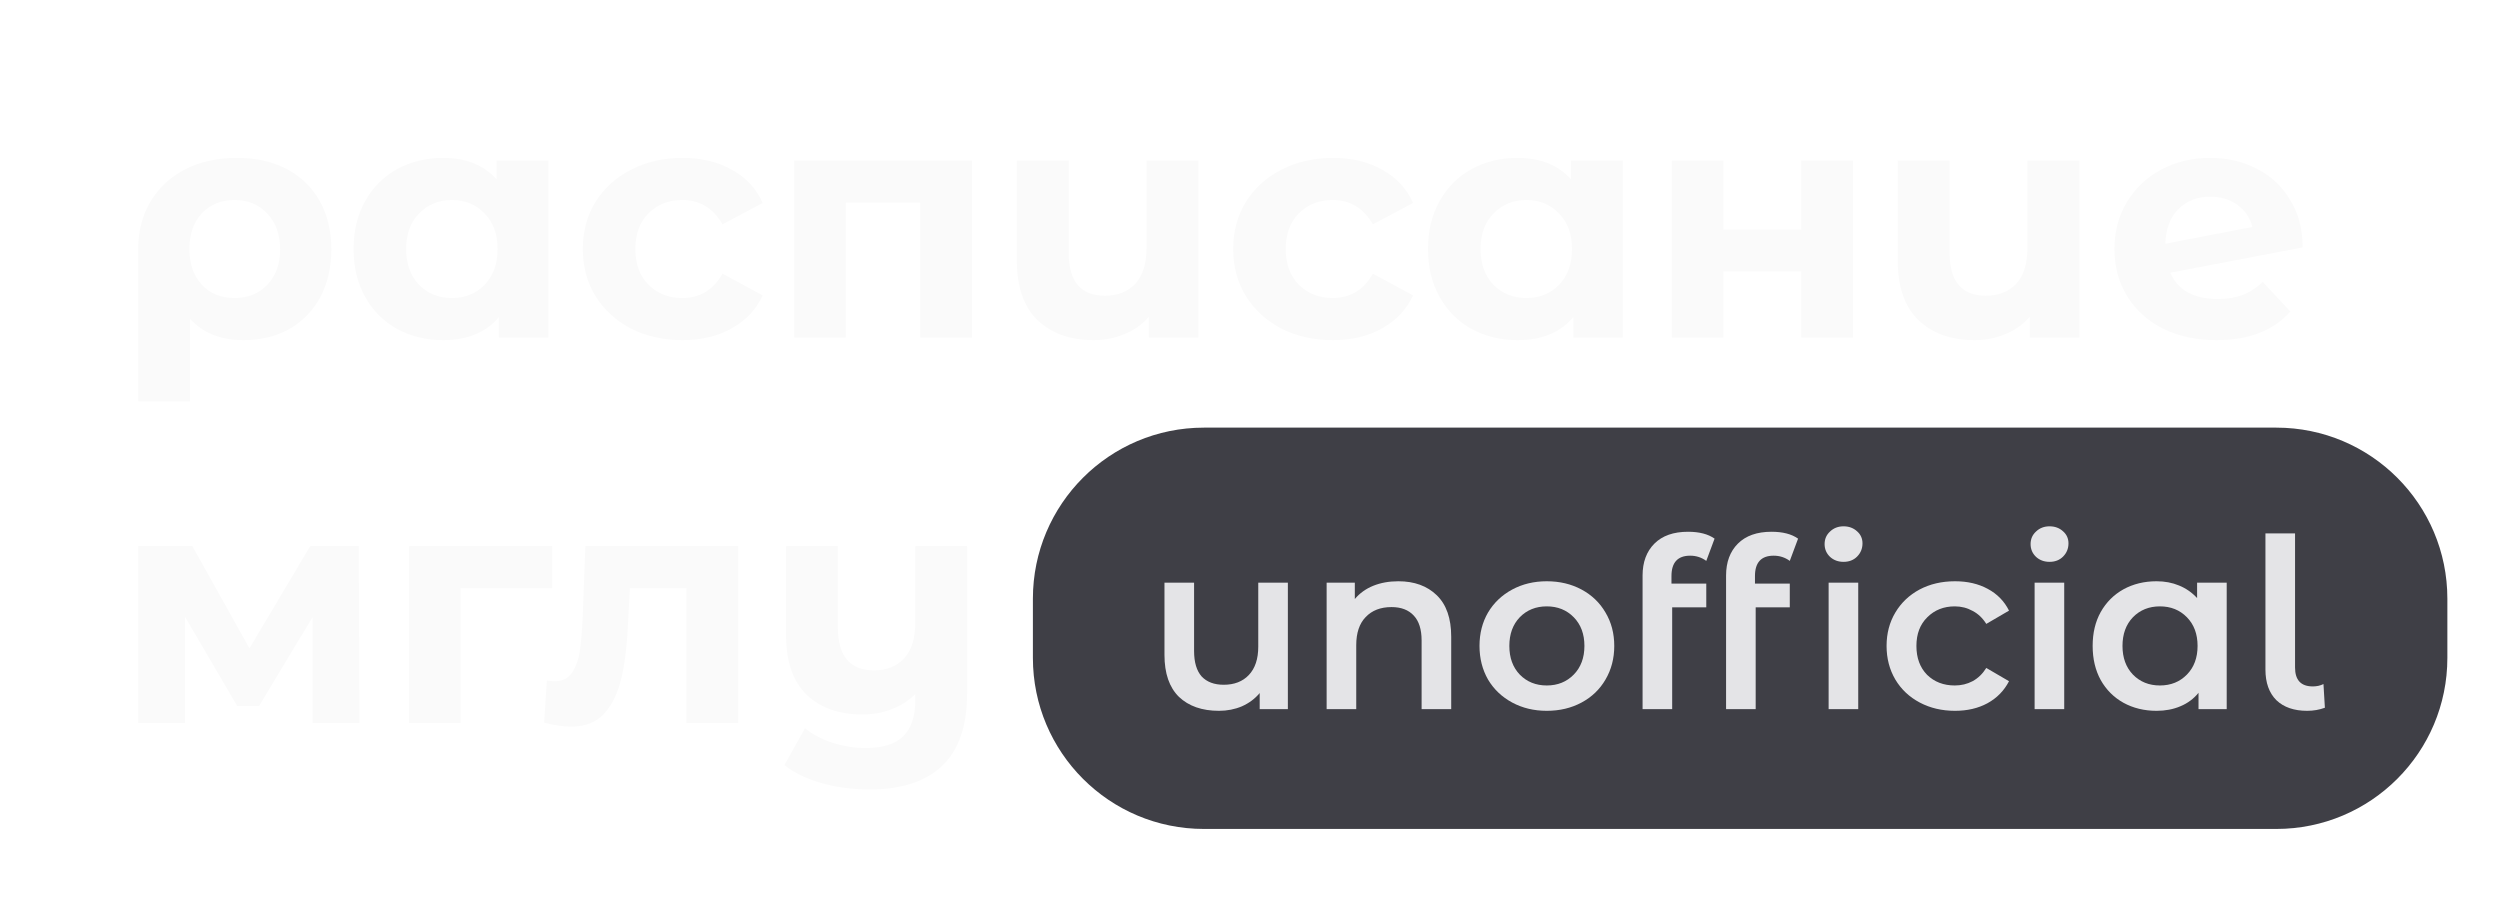
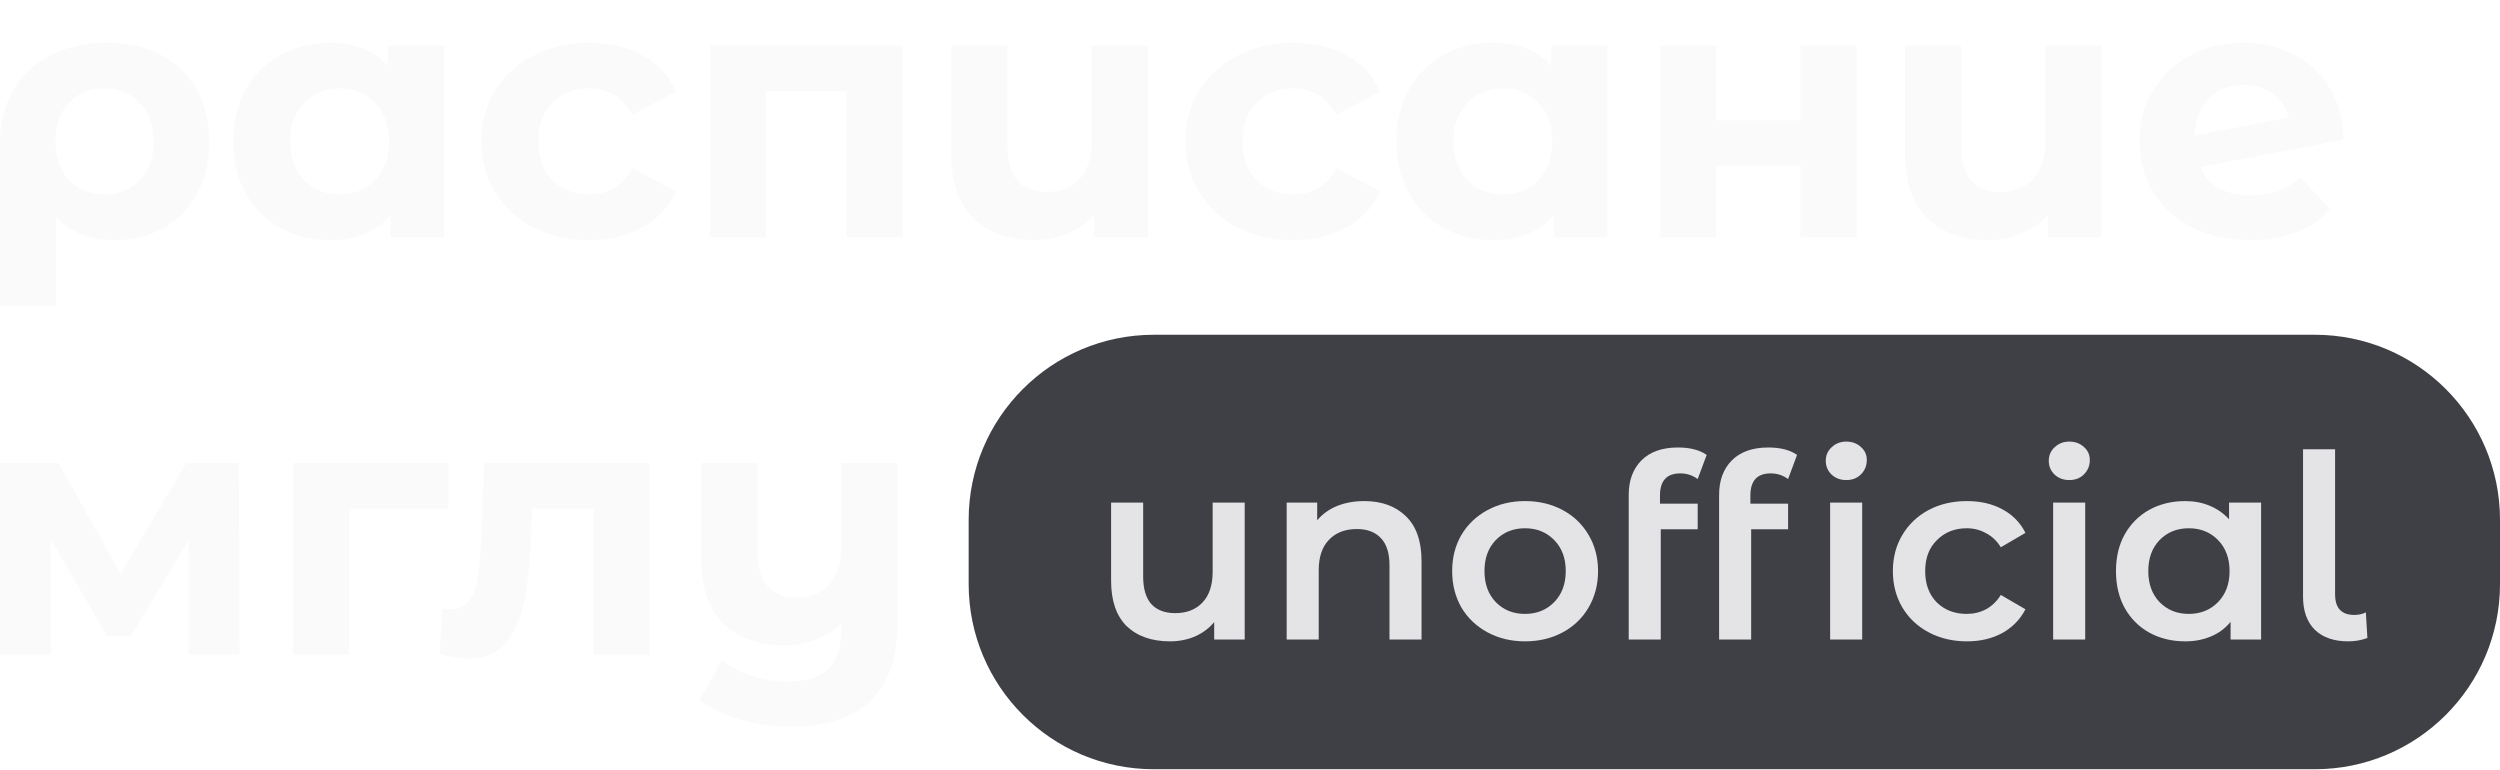
- <svg xmlns="http://www.w3.org/2000/svg" width="380" height="140" viewBox="0 0 380 140" fill="none">
-   <path d="M36.01 24C38.908 24 41.435 24.567 43.591 25.7C45.747 26.833 47.415 28.45 48.594 30.55C49.774 32.65 50.363 35.1 50.363 37.9C50.363 40.633 49.807 43.05 48.695 45.15C47.584 47.217 46.017 48.833 43.995 50C41.974 51.133 39.649 51.7 37.021 51.7C33.55 51.7 30.838 50.617 28.884 48.45V61H21V37.95C21 35.183 21.623 32.75 22.87 30.65C24.117 28.55 25.869 26.917 28.126 25.75C30.383 24.583 33.011 24 36.01 24ZM35.656 45.3C37.712 45.3 39.379 44.617 40.66 43.25C41.94 41.883 42.58 40.1 42.58 37.9C42.58 35.667 41.94 33.867 40.66 32.5C39.379 31.1 37.712 30.4 35.656 30.4C33.601 30.4 31.933 31.083 30.653 32.45C29.406 33.817 28.783 35.617 28.783 37.85C28.783 40.083 29.406 41.883 30.653 43.25C31.9 44.617 33.567 45.3 35.656 45.3Z" fill="#FAFAFA" />
-   <path d="M83.361 24.4V51.3H75.831V48.2C73.877 50.533 71.046 51.7 67.34 51.7C64.78 51.7 62.455 51.133 60.366 50C58.311 48.867 56.694 47.25 55.514 45.15C54.335 43.05 53.745 40.617 53.745 37.85C53.745 35.083 54.335 32.65 55.514 30.55C56.694 28.45 58.311 26.833 60.366 25.7C62.455 24.567 64.78 24 67.34 24C70.811 24 73.523 25.083 75.477 27.25V24.4H83.361ZM68.705 45.3C70.693 45.3 72.344 44.633 73.658 43.3C74.972 41.933 75.629 40.117 75.629 37.85C75.629 35.583 74.972 33.783 73.658 32.45C72.344 31.083 70.693 30.4 68.705 30.4C66.683 30.4 65.016 31.083 63.702 32.45C62.388 33.783 61.73 35.583 61.73 37.85C61.73 40.117 62.388 41.933 63.702 43.3C65.016 44.633 66.683 45.3 68.705 45.3Z" fill="#FAFAFA" />
-   <path d="M103.75 51.7C100.853 51.7 98.241 51.117 95.917 49.95C93.626 48.75 91.823 47.1 90.509 45C89.229 42.9 88.588 40.517 88.588 37.85C88.588 35.183 89.229 32.8 90.509 30.7C91.823 28.6 93.626 26.967 95.917 25.8C98.241 24.6 100.853 24 103.75 24C106.614 24 109.107 24.6 111.23 25.8C113.386 26.967 114.953 28.65 115.93 30.85L109.815 34.1C108.4 31.633 106.361 30.4 103.7 30.4C101.644 30.4 99.943 31.067 98.595 32.4C97.248 33.733 96.574 35.55 96.574 37.85C96.574 40.15 97.248 41.967 98.595 43.3C99.943 44.633 101.644 45.3 103.7 45.3C106.395 45.3 108.433 44.067 109.815 41.6L115.93 44.9C114.953 47.033 113.386 48.7 111.23 49.9C109.107 51.1 106.614 51.7 103.75 51.7Z" fill="#FAFAFA" />
-   <path d="M147.759 24.4V51.3H139.875V30.8H128.555V51.3H120.721V24.4H147.759Z" fill="#FAFAFA" />
-   <path d="M182.155 24.4V51.3H174.624V48.15C173.614 49.317 172.367 50.2 170.885 50.8C169.436 51.4 167.886 51.7 166.235 51.7C162.664 51.7 159.816 50.683 157.694 48.65C155.605 46.617 154.56 43.6 154.56 39.6V24.4H162.445V38.45C162.445 42.783 164.281 44.95 167.953 44.95C169.874 44.95 171.407 44.35 172.552 43.15C173.698 41.917 174.271 40.1 174.271 37.7V24.4H182.155Z" fill="#FAFAFA" />
-   <path d="M202.607 51.7C199.71 51.7 197.099 51.117 194.774 49.95C192.483 48.75 190.68 47.1 189.366 45C188.086 42.9 187.446 40.517 187.446 37.85C187.446 35.183 188.086 32.8 189.366 30.7C190.68 28.6 192.483 26.967 194.774 25.8C197.099 24.6 199.71 24 202.607 24C205.471 24 207.964 24.6 210.087 25.8C212.243 26.967 213.81 28.65 214.787 30.85L208.672 34.1C207.257 31.633 205.218 30.4 202.557 30.4C200.501 30.4 198.8 31.067 197.452 32.4C196.105 33.733 195.431 35.55 195.431 37.85C195.431 40.15 196.105 41.967 197.452 43.3C198.8 44.633 200.501 45.3 202.557 45.3C205.252 45.3 207.291 44.067 208.672 41.6L214.787 44.9C213.81 47.033 212.243 48.7 210.087 49.9C207.964 51.1 205.471 51.7 202.607 51.7Z" fill="#FAFAFA" />
-   <path d="M246.675 24.4V51.3H239.145V48.2C237.191 50.533 234.361 51.7 230.654 51.7C228.094 51.7 225.769 51.133 223.68 50C221.625 48.867 220.008 47.25 218.828 45.15C217.649 43.05 217.059 40.617 217.059 37.85C217.059 35.083 217.649 32.65 218.828 30.55C220.008 28.45 221.625 26.833 223.68 25.7C225.769 24.567 228.094 24 230.654 24C234.125 24 236.837 25.083 238.791 27.25V24.4H246.675ZM232.019 45.3C234.007 45.3 235.658 44.633 236.972 43.3C238.286 41.933 238.943 40.117 238.943 37.85C238.943 35.583 238.286 33.783 236.972 32.45C235.658 31.083 234.007 30.4 232.019 30.4C229.997 30.4 228.33 31.083 227.016 32.45C225.702 33.783 225.045 35.583 225.045 37.85C225.045 40.117 225.702 41.933 227.016 43.3C228.33 44.633 229.997 45.3 232.019 45.3Z" fill="#FAFAFA" />
-   <path d="M254.126 24.4H261.96V34.9H273.786V24.4H281.67V51.3H273.786V41.25H261.96V51.3H254.126V24.4Z" fill="#FAFAFA" />
-   <path d="M316.054 24.4V51.3H308.523V48.15C307.512 49.317 306.266 50.2 304.783 50.8C303.335 51.4 301.785 51.7 300.134 51.7C296.562 51.7 293.715 50.683 291.593 48.65C289.504 46.617 288.459 43.6 288.459 39.6V24.4H296.343V38.45C296.343 42.783 298.18 44.95 301.852 44.95C303.773 44.95 305.306 44.35 306.451 43.15C307.597 41.917 308.169 40.1 308.169 37.7V24.4H316.054Z" fill="#FAFAFA" />
-   <path d="M337.113 45.45C338.528 45.45 339.774 45.25 340.852 44.85C341.964 44.417 342.992 43.75 343.935 42.85L348.13 47.35C345.569 50.25 341.829 51.7 336.91 51.7C333.844 51.7 331.132 51.117 328.774 49.95C326.415 48.75 324.596 47.1 323.315 45C322.035 42.9 321.395 40.517 321.395 37.85C321.395 35.217 322.018 32.85 323.265 30.75C324.545 28.617 326.28 26.967 328.47 25.8C330.694 24.6 333.187 24 335.95 24C338.544 24 340.903 24.55 343.026 25.65C345.148 26.717 346.833 28.283 348.079 30.35C349.36 32.383 350 34.8 350 37.6L329.885 41.45C330.458 42.783 331.351 43.783 332.564 44.45C333.811 45.117 335.327 45.45 337.113 45.45ZM335.95 29.9C333.962 29.9 332.345 30.533 331.098 31.8C329.852 33.067 329.195 34.817 329.127 37.05L342.369 34.5C341.998 33.1 341.24 31.983 340.094 31.15C338.949 30.317 337.567 29.9 335.95 29.9Z" fill="#FAFAFA" />
-   <path d="M47.512 109.9V93.8L39.382 107.3H36.049L28.12 93.75V109.9H21V83H29.232L37.917 98.55L47.159 83H54.532L54.633 109.9H47.512Z" fill="#FAFAFA" />
-   <path d="M83.945 89.4H70.007V109.9H62.179V83H83.945V89.4Z" fill="#FAFAFA" />
-   <path d="M112.205 83V109.9H104.327V89.4H95.742L95.489 94.15C95.355 97.683 95.018 100.617 94.479 102.95C93.941 105.283 93.065 107.117 91.853 108.45C90.641 109.783 88.958 110.45 86.803 110.45C85.659 110.45 84.295 110.25 82.713 109.85L83.117 103.45C83.656 103.517 84.043 103.55 84.278 103.55C85.457 103.55 86.332 103.133 86.904 102.3C87.51 101.433 87.914 100.35 88.116 99.05C88.318 97.717 88.47 95.967 88.571 93.8L88.975 83H112.205Z" fill="#FAFAFA" />
-   <path d="M147 83V105.4C147 110.333 145.738 114 143.213 116.4C140.688 118.8 137.018 120 132.204 120C129.645 120 127.221 119.683 124.932 119.05C122.676 118.417 120.774 117.5 119.225 116.3L122.356 110.7C123.501 111.633 124.898 112.367 126.548 112.9C128.197 113.433 129.864 113.7 131.547 113.7C134.173 113.7 136.092 113.1 137.304 111.9C138.516 110.7 139.122 108.867 139.122 106.4V105.5C138.112 106.5 136.917 107.267 135.537 107.8C134.156 108.333 132.675 108.6 131.093 108.6C127.524 108.6 124.696 107.6 122.609 105.6C120.521 103.567 119.478 100.533 119.478 96.5V83H127.356V95.35C127.356 99.717 129.19 101.9 132.86 101.9C134.745 101.9 136.26 101.3 137.405 100.1C138.55 98.867 139.122 97.05 139.122 94.65V83H147Z" fill="#FAFAFA" />
-   <rect x="157" y="65" width="215" height="61" rx="26" fill="#3F3F46" />
-   <path d="M195.756 88.568V107.792H191.472V105.344C190.752 106.208 189.852 106.88 188.772 107.36C187.692 107.816 186.528 108.044 185.28 108.044C182.712 108.044 180.684 107.336 179.196 105.92C177.732 104.48 177 102.356 177 99.548V88.568H181.5V98.936C181.5 100.664 181.884 101.96 182.652 102.824C183.444 103.664 184.56 104.084 186 104.084C187.608 104.084 188.88 103.592 189.816 102.608C190.776 101.6 191.256 100.16 191.256 98.288V88.568H195.756Z" fill="#E4E4E7" />
-   <path d="M212.556 88.352C214.98 88.352 216.924 89.06 218.388 90.476C219.852 91.892 220.584 93.992 220.584 96.776V107.792H216.084V97.352C216.084 95.672 215.688 94.412 214.896 93.572C214.104 92.708 212.976 92.276 211.512 92.276C209.856 92.276 208.548 92.78 207.588 93.788C206.628 94.772 206.148 96.2 206.148 98.072V107.792H201.648V88.568H205.932V91.052C206.676 90.164 207.612 89.492 208.74 89.036C209.868 88.58 211.14 88.352 212.556 88.352Z" fill="#E4E4E7" />
-   <path d="M235.108 108.044C233.164 108.044 231.412 107.624 229.852 106.784C228.292 105.944 227.068 104.78 226.18 103.292C225.316 101.78 224.884 100.076 224.884 98.18C224.884 96.284 225.316 94.592 226.18 93.104C227.068 91.616 228.292 90.452 229.852 89.612C231.412 88.772 233.164 88.352 235.108 88.352C237.076 88.352 238.84 88.772 240.4 89.612C241.96 90.452 243.172 91.616 244.036 93.104C244.924 94.592 245.368 96.284 245.368 98.18C245.368 100.076 244.924 101.78 244.036 103.292C243.172 104.78 241.96 105.944 240.4 106.784C238.84 107.624 237.076 108.044 235.108 108.044ZM235.108 104.192C236.764 104.192 238.132 103.64 239.212 102.536C240.292 101.432 240.832 99.98 240.832 98.18C240.832 96.38 240.292 94.928 239.212 93.824C238.132 92.72 236.764 92.168 235.108 92.168C233.452 92.168 232.084 92.72 231.004 93.824C229.948 94.928 229.42 96.38 229.42 98.18C229.42 99.98 229.948 101.432 231.004 102.536C232.084 103.64 233.452 104.192 235.108 104.192Z" fill="#E4E4E7" />
-   <path d="M256.907 84.464C255.011 84.464 254.063 85.496 254.063 87.56V88.712H259.355V92.312H254.171V107.792H249.671V87.488C249.671 85.448 250.271 83.828 251.471 82.628C252.671 81.428 254.375 80.828 256.583 80.828C258.287 80.828 259.631 81.176 260.615 81.872L259.355 85.256C258.635 84.728 257.819 84.464 256.907 84.464Z" fill="#E4E4E7" />
-   <path d="M269.599 84.464C267.703 84.464 266.755 85.496 266.755 87.56V88.712H272.047V92.312H266.863V107.792H262.363V87.488C262.363 85.448 262.963 83.828 264.163 82.628C265.363 81.428 267.067 80.828 269.275 80.828C270.979 80.828 272.323 81.176 273.307 81.872L272.047 85.256C271.327 84.728 270.511 84.464 269.599 84.464ZM277.951 88.568H282.451V107.792H277.951V88.568ZM280.219 85.4C279.403 85.4 278.719 85.148 278.167 84.644C277.615 84.116 277.339 83.468 277.339 82.7C277.339 81.932 277.615 81.296 278.167 80.792C278.719 80.264 279.403 80 280.219 80C281.035 80 281.719 80.252 282.271 80.756C282.823 81.236 283.099 81.848 283.099 82.592C283.099 83.384 282.823 84.056 282.271 84.608C281.743 85.136 281.059 85.4 280.219 85.4Z" fill="#E4E4E7" />
-   <path d="M297.163 108.044C295.171 108.044 293.383 107.624 291.799 106.784C290.215 105.944 288.979 104.78 288.091 103.292C287.203 101.78 286.759 100.076 286.759 98.18C286.759 96.284 287.203 94.592 288.091 93.104C288.979 91.616 290.203 90.452 291.763 89.612C293.347 88.772 295.147 88.352 297.163 88.352C299.059 88.352 300.715 88.736 302.131 89.504C303.571 90.272 304.651 91.376 305.371 92.816L301.915 94.832C301.363 93.944 300.667 93.284 299.827 92.852C299.011 92.396 298.111 92.168 297.127 92.168C295.447 92.168 294.055 92.72 292.951 93.824C291.847 94.904 291.295 96.356 291.295 98.18C291.295 100.004 291.835 101.468 292.915 102.572C294.019 103.652 295.423 104.192 297.127 104.192C298.111 104.192 299.011 103.976 299.827 103.544C300.667 103.088 301.363 102.416 301.915 101.528L305.371 103.544C304.627 104.984 303.535 106.1 302.095 106.892C300.679 107.66 299.035 108.044 297.163 108.044Z" fill="#E4E4E7" />
-   <path d="M309.261 88.568H313.761V107.792H309.261V88.568ZM311.529 85.4C310.713 85.4 310.029 85.148 309.477 84.644C308.925 84.116 308.649 83.468 308.649 82.7C308.649 81.932 308.925 81.296 309.477 80.792C310.029 80.264 310.713 80 311.529 80C312.345 80 313.029 80.252 313.581 80.756C314.133 81.236 314.409 81.848 314.409 82.592C314.409 83.384 314.133 84.056 313.581 84.608C313.053 85.136 312.369 85.4 311.529 85.4Z" fill="#E4E4E7" />
-   <path d="M338.459 88.568V107.792H334.175V105.308C333.431 106.22 332.507 106.904 331.403 107.36C330.323 107.816 329.123 108.044 327.803 108.044C325.931 108.044 324.251 107.636 322.763 106.82C321.299 106.004 320.147 104.852 319.307 103.364C318.491 101.876 318.083 100.148 318.083 98.18C318.083 96.212 318.491 94.496 319.307 93.032C320.147 91.544 321.299 90.392 322.763 89.576C324.251 88.76 325.931 88.352 327.803 88.352C329.051 88.352 330.191 88.568 331.223 89C332.279 89.432 333.191 90.068 333.959 90.908V88.568H338.459ZM328.307 104.192C329.963 104.192 331.331 103.64 332.411 102.536C333.491 101.432 334.031 99.98 334.031 98.18C334.031 96.38 333.491 94.928 332.411 93.824C331.331 92.72 329.963 92.168 328.307 92.168C326.651 92.168 325.283 92.72 324.203 93.824C323.147 94.928 322.619 96.38 322.619 98.18C322.619 99.98 323.147 101.432 324.203 102.536C325.283 103.64 326.651 104.192 328.307 104.192Z" fill="#E4E4E7" />
-   <path d="M350.683 108.044C348.691 108.044 347.131 107.504 346.003 106.424C344.899 105.32 344.347 103.772 344.347 101.78V81.08H348.847V101.456C348.847 103.376 349.747 104.336 351.547 104.336C352.147 104.336 352.687 104.216 353.167 103.976L353.383 107.576C352.543 107.888 351.643 108.044 350.683 108.044Z" fill="#E4E4E7" />
+ <svg xmlns="http://www.w3.org/2000/svg" width="351" height="108" viewBox="0 0 351 108" fill="none">
+   <path d="M15.01 6C17.908 6 20.435 6.567 22.591 7.7C24.747 8.833 26.415 10.45 27.594 12.55C28.774 14.65 29.363 17.1 29.363 19.9C29.363 22.633 28.807 25.05 27.695 27.15C26.584 29.217 25.017 30.833 22.995 32C20.974 33.133 18.649 33.7 16.021 33.7C12.55 33.7 9.838 32.617 7.884 30.45V43H0V19.95C0 17.183 0.623 14.75 1.87 12.65C3.117 10.55 4.869 8.917 7.126 7.75C9.383 6.583 12.011 6 15.01 6ZM14.656 27.3C16.712 27.3 18.379 26.617 19.66 25.25C20.94 23.883 21.58 22.1 21.58 19.9C21.58 17.667 20.94 15.867 19.66 14.5C18.379 13.1 16.712 12.4 14.656 12.4C12.601 12.4 10.933 13.083 9.653 14.45C8.406 15.817 7.783 17.617 7.783 19.85C7.783 22.083 8.406 23.883 9.653 25.25C10.9 26.617 12.567 27.3 14.656 27.3Z" fill="#FAFAFA" />
+   <path d="M62.361 6.4V33.3H54.831V30.2C52.877 32.533 50.047 33.7 46.34 33.7C43.78 33.7 41.455 33.133 39.366 32C37.311 30.867 35.694 29.25 34.514 27.15C33.335 25.05 32.745 22.617 32.745 19.85C32.745 17.083 33.335 14.65 34.514 12.55C35.694 10.45 37.311 8.833 39.366 7.7C41.455 6.567 43.78 6 46.34 6C49.811 6 52.523 7.083 54.477 9.25V6.4H62.361ZM47.705 27.3C49.693 27.3 51.344 26.633 52.658 25.3C53.972 23.933 54.629 22.117 54.629 19.85C54.629 17.583 53.972 15.783 52.658 14.45C51.344 13.083 49.693 12.4 47.705 12.4C45.683 12.4 44.016 13.083 42.702 14.45C41.388 15.783 40.73 17.583 40.73 19.85C40.73 22.117 41.388 23.933 42.702 25.3C44.016 26.633 45.683 27.3 47.705 27.3Z" fill="#FAFAFA" />
+   <path d="M82.75 33.7C79.853 33.7 77.241 33.117 74.917 31.95C72.626 30.75 70.823 29.1 69.509 27C68.229 24.9 67.588 22.517 67.588 19.85C67.588 17.183 68.229 14.8 69.509 12.7C70.823 10.6 72.626 8.967 74.917 7.8C77.241 6.6 79.853 6 82.75 6C85.614 6 88.107 6.6 90.23 7.8C92.386 8.967 93.953 10.65 94.93 12.85L88.815 16.1C87.4 13.633 85.361 12.4 82.7 12.4C80.644 12.4 78.943 13.067 77.595 14.4C76.248 15.733 75.574 17.55 75.574 19.85C75.574 22.15 76.248 23.967 77.595 25.3C78.943 26.633 80.644 27.3 82.7 27.3C85.395 27.3 87.433 26.067 88.815 23.6L94.93 26.9C93.953 29.033 92.386 30.7 90.23 31.9C88.107 33.1 85.614 33.7 82.75 33.7Z" fill="#FAFAFA" />
+   <path d="M126.759 6.4V33.3H118.875V12.8H107.555V33.3H99.721V6.4H126.759Z" fill="#FAFAFA" />
+   <path d="M161.155 6.4V33.3H153.624V30.15C152.614 31.317 151.367 32.2 149.885 32.8C148.436 33.4 146.886 33.7 145.235 33.7C141.664 33.7 138.816 32.683 136.694 30.65C134.605 28.617 133.56 25.6 133.56 21.6V6.4H141.445V20.45C141.445 24.783 143.281 26.95 146.953 26.95C148.874 26.95 150.407 26.35 151.552 25.15C152.698 23.917 153.271 22.1 153.271 19.7V6.4H161.155Z" fill="#FAFAFA" />
+   <path d="M181.607 33.7C178.71 33.7 176.099 33.117 173.774 31.95C171.483 30.75 169.68 29.1 168.366 27C167.086 24.9 166.446 22.517 166.446 19.85C166.446 17.183 167.086 14.8 168.366 12.7C169.68 10.6 171.483 8.967 173.774 7.8C176.099 6.6 178.71 6 181.607 6C184.471 6 186.964 6.6 189.087 7.8C191.243 8.967 192.81 10.65 193.787 12.85L187.672 16.1C186.257 13.633 184.218 12.4 181.557 12.4C179.501 12.4 177.8 13.067 176.452 14.4C175.105 15.733 174.431 17.55 174.431 19.85C174.431 22.15 175.105 23.967 176.452 25.3C177.8 26.633 179.501 27.3 181.557 27.3C184.252 27.3 186.291 26.067 187.672 23.6L193.787 26.9C192.81 29.033 191.243 30.7 189.087 31.9C186.964 33.1 184.471 33.7 181.607 33.7Z" fill="#FAFAFA" />
+   <path d="M225.675 6.4V33.3H218.145V30.2C216.191 32.533 213.361 33.7 209.654 33.7C207.094 33.7 204.769 33.133 202.68 32C200.625 30.867 199.008 29.25 197.828 27.15C196.649 25.05 196.059 22.617 196.059 19.85C196.059 17.083 196.649 14.65 197.828 12.55C199.008 10.45 200.625 8.833 202.68 7.7C204.769 6.567 207.094 6 209.654 6C213.125 6 215.837 7.083 217.791 9.25V6.4H225.675ZM211.019 27.3C213.007 27.3 214.658 26.633 215.972 25.3C217.286 23.933 217.943 22.117 217.943 19.85C217.943 17.583 217.286 15.783 215.972 14.45C214.658 13.083 213.007 12.4 211.019 12.4C208.997 12.4 207.33 13.083 206.016 14.45C204.702 15.783 204.045 17.583 204.045 19.85C204.045 22.117 204.702 23.933 206.016 25.3C207.33 26.633 208.997 27.3 211.019 27.3Z" fill="#FAFAFA" />
+   <path d="M233.126 6.4H240.96V16.9H252.786V6.4H260.67V33.3H252.786V23.25H240.96V33.3H233.126V6.4Z" fill="#FAFAFA" />
+   <path d="M295.054 6.4V33.3H287.523V30.15C286.512 31.317 285.266 32.2 283.783 32.8C282.335 33.4 280.785 33.7 279.134 33.7C275.562 33.7 272.715 32.683 270.593 30.65C268.504 28.617 267.459 25.6 267.459 21.6V6.4H275.343V20.45C275.343 24.783 277.18 26.95 280.852 26.95C282.773 26.95 284.306 26.35 285.451 25.15C286.597 23.917 287.169 22.1 287.169 19.7V6.4H295.054Z" fill="#FAFAFA" />
+   <path d="M316.113 27.45C317.528 27.45 318.774 27.25 319.852 26.85C320.964 26.417 321.992 25.75 322.935 24.85L327.13 29.35C324.569 32.25 320.829 33.7 315.91 33.7C312.844 33.7 310.132 33.117 307.774 31.95C305.415 30.75 303.596 29.1 302.315 27C301.035 24.9 300.395 22.517 300.395 19.85C300.395 17.217 301.018 14.85 302.265 12.75C303.545 10.617 305.28 8.967 307.47 7.8C309.694 6.6 312.187 6 314.95 6C317.544 6 319.903 6.55 322.026 7.65C324.148 8.717 325.833 10.283 327.079 12.35C328.36 14.383 329 16.8 329 19.6L308.885 23.45C309.458 24.783 310.351 25.783 311.564 26.45C312.811 27.117 314.327 27.45 316.113 27.45ZM314.95 11.9C312.962 11.9 311.345 12.533 310.098 13.8C308.852 15.067 308.195 16.817 308.127 19.05L321.369 16.5C320.998 15.1 320.24 13.983 319.094 13.15C317.949 12.317 316.567 11.9 314.95 11.9Z" fill="#FAFAFA" />
+   <path d="M26.512 91.9V75.8L18.382 89.3H15.049L7.12 75.75V91.9H0V65H8.231L16.918 80.55L26.159 65H33.532L33.633 91.9H26.512Z" fill="#FAFAFA" />
+   <path d="M62.945 71.4H49.007V91.9H41.179V65H62.945V71.4Z" fill="#FAFAFA" />
+   <path d="M91.205 65V91.9H83.327V71.4H74.742L74.489 76.15C74.355 79.683 74.018 82.617 73.479 84.95C72.941 87.283 72.065 89.117 70.853 90.45C69.641 91.783 67.958 92.45 65.803 92.45C64.659 92.45 63.295 92.25 61.713 91.85L62.117 85.45C62.656 85.517 63.043 85.55 63.278 85.55C64.457 85.55 65.332 85.133 65.904 84.3C66.51 83.433 66.914 82.35 67.116 81.05C67.318 79.717 67.47 77.967 67.571 75.8L67.975 65H91.205Z" fill="#FAFAFA" />
+   <path d="M126 65V87.4C126 92.333 124.738 96 122.213 98.4C119.688 100.8 116.018 102 111.204 102C108.645 102 106.221 101.683 103.932 101.05C101.676 100.417 99.774 99.5 98.225 98.3L101.356 92.7C102.501 93.633 103.898 94.367 105.548 94.9C107.197 95.433 108.864 95.7 110.547 95.7C113.173 95.7 115.092 95.1 116.304 93.9C117.516 92.7 118.122 90.867 118.122 88.4V87.5C117.112 88.5 115.917 89.267 114.537 89.8C113.156 90.333 111.675 90.6 110.093 90.6C106.524 90.6 103.696 89.6 101.609 87.6C99.521 85.567 98.478 82.533 98.478 78.5V65H106.356V77.35C106.356 81.717 108.19 83.9 111.86 83.9C113.745 83.9 115.26 83.3 116.405 82.1C117.55 80.867 118.122 79.05 118.122 76.65V65H126Z" fill="#FAFAFA" />
+   <rect x="136" y="47" width="215" height="61" rx="26" fill="#3F3F46" />
+   <path d="M174.756 70.568V89.792H170.472V87.344C169.752 88.208 168.852 88.88 167.772 89.36C166.692 89.816 165.528 90.044 164.28 90.044C161.712 90.044 159.684 89.336 158.196 87.92C156.732 86.48 156 84.356 156 81.548V70.568H160.5V80.936C160.5 82.664 160.884 83.96 161.652 84.824C162.444 85.664 163.56 86.084 165 86.084C166.608 86.084 167.88 85.592 168.816 84.608C169.776 83.6 170.256 82.16 170.256 80.288V70.568H174.756Z" fill="#E4E4E7" />
+   <path d="M191.556 70.352C193.98 70.352 195.924 71.06 197.388 72.476C198.852 73.892 199.584 75.992 199.584 78.776V89.792H195.084V79.352C195.084 77.672 194.688 76.412 193.896 75.572C193.104 74.708 191.976 74.276 190.512 74.276C188.856 74.276 187.548 74.78 186.588 75.788C185.628 76.772 185.148 78.2 185.148 80.072V89.792H180.648V70.568H184.932V73.052C185.676 72.164 186.612 71.492 187.74 71.036C188.868 70.58 190.14 70.352 191.556 70.352Z" fill="#E4E4E7" />
+   <path d="M214.108 90.044C212.164 90.044 210.412 89.624 208.852 88.784C207.292 87.944 206.068 86.78 205.18 85.292C204.316 83.78 203.884 82.076 203.884 80.18C203.884 78.284 204.316 76.592 205.18 75.104C206.068 73.616 207.292 72.452 208.852 71.612C210.412 70.772 212.164 70.352 214.108 70.352C216.076 70.352 217.84 70.772 219.4 71.612C220.96 72.452 222.172 73.616 223.036 75.104C223.924 76.592 224.368 78.284 224.368 80.18C224.368 82.076 223.924 83.78 223.036 85.292C222.172 86.78 220.96 87.944 219.4 88.784C217.84 89.624 216.076 90.044 214.108 90.044ZM214.108 86.192C215.764 86.192 217.132 85.64 218.212 84.536C219.292 83.432 219.832 81.98 219.832 80.18C219.832 78.38 219.292 76.928 218.212 75.824C217.132 74.72 215.764 74.168 214.108 74.168C212.452 74.168 211.084 74.72 210.004 75.824C208.948 76.928 208.42 78.38 208.42 80.18C208.42 81.98 208.948 83.432 210.004 84.536C211.084 85.64 212.452 86.192 214.108 86.192Z" fill="#E4E4E7" />
+   <path d="M235.907 66.464C234.011 66.464 233.063 67.496 233.063 69.56V70.712H238.355V74.312H233.171V89.792H228.671V69.488C228.671 67.448 229.271 65.828 230.471 64.628C231.671 63.428 233.375 62.828 235.583 62.828C237.287 62.828 238.631 63.176 239.615 63.872L238.355 67.256C237.635 66.728 236.819 66.464 235.907 66.464Z" fill="#E4E4E7" />
+   <path d="M248.599 66.464C246.703 66.464 245.755 67.496 245.755 69.56V70.712H251.047V74.312H245.863V89.792H241.363V69.488C241.363 67.448 241.963 65.828 243.163 64.628C244.363 63.428 246.067 62.828 248.275 62.828C249.979 62.828 251.323 63.176 252.307 63.872L251.047 67.256C250.327 66.728 249.511 66.464 248.599 66.464ZM256.951 70.568H261.451V89.792H256.951V70.568ZM259.219 67.4C258.403 67.4 257.719 67.148 257.167 66.644C256.615 66.116 256.339 65.468 256.339 64.7C256.339 63.932 256.615 63.296 257.167 62.792C257.719 62.264 258.403 62 259.219 62C260.035 62 260.719 62.252 261.271 62.756C261.823 63.236 262.099 63.848 262.099 64.592C262.099 65.384 261.823 66.056 261.271 66.608C260.743 67.136 260.059 67.4 259.219 67.4Z" fill="#E4E4E7" />
+   <path d="M276.163 90.044C274.171 90.044 272.383 89.624 270.799 88.784C269.215 87.944 267.979 86.78 267.091 85.292C266.203 83.78 265.759 82.076 265.759 80.18C265.759 78.284 266.203 76.592 267.091 75.104C267.979 73.616 269.203 72.452 270.763 71.612C272.347 70.772 274.147 70.352 276.163 70.352C278.059 70.352 279.715 70.736 281.131 71.504C282.571 72.272 283.651 73.376 284.371 74.816L280.915 76.832C280.363 75.944 279.667 75.284 278.827 74.852C278.011 74.396 277.111 74.168 276.127 74.168C274.447 74.168 273.055 74.72 271.951 75.824C270.847 76.904 270.295 78.356 270.295 80.18C270.295 82.004 270.835 83.468 271.915 84.572C273.019 85.652 274.423 86.192 276.127 86.192C277.111 86.192 278.011 85.976 278.827 85.544C279.667 85.088 280.363 84.416 280.915 83.528L284.371 85.544C283.627 86.984 282.535 88.1 281.095 88.892C279.679 89.66 278.035 90.044 276.163 90.044Z" fill="#E4E4E7" />
+   <path d="M288.261 70.568H292.761V89.792H288.261V70.568ZM290.529 67.4C289.713 67.4 289.029 67.148 288.477 66.644C287.925 66.116 287.649 65.468 287.649 64.7C287.649 63.932 287.925 63.296 288.477 62.792C289.029 62.264 289.713 62 290.529 62C291.345 62 292.029 62.252 292.581 62.756C293.133 63.236 293.409 63.848 293.409 64.592C293.409 65.384 293.133 66.056 292.581 66.608C292.053 67.136 291.369 67.4 290.529 67.4Z" fill="#E4E4E7" />
+   <path d="M317.459 70.568V89.792H313.175V87.308C312.431 88.22 311.507 88.904 310.403 89.36C309.323 89.816 308.123 90.044 306.803 90.044C304.931 90.044 303.251 89.636 301.763 88.82C300.299 88.004 299.147 86.852 298.307 85.364C297.491 83.876 297.083 82.148 297.083 80.18C297.083 78.212 297.491 76.496 298.307 75.032C299.147 73.544 300.299 72.392 301.763 71.576C303.251 70.76 304.931 70.352 306.803 70.352C308.051 70.352 309.191 70.568 310.223 71C311.279 71.432 312.191 72.068 312.959 72.908V70.568H317.459ZM307.307 86.192C308.963 86.192 310.331 85.64 311.411 84.536C312.491 83.432 313.031 81.98 313.031 80.18C313.031 78.38 312.491 76.928 311.411 75.824C310.331 74.72 308.963 74.168 307.307 74.168C305.651 74.168 304.283 74.72 303.203 75.824C302.147 76.928 301.619 78.38 301.619 80.18C301.619 81.98 302.147 83.432 303.203 84.536C304.283 85.64 305.651 86.192 307.307 86.192Z" fill="#E4E4E7" />
+   <path d="M329.683 90.044C327.691 90.044 326.131 89.504 325.003 88.424C323.899 87.32 323.347 85.772 323.347 83.78V63.08H327.847V83.456C327.847 85.376 328.747 86.336 330.547 86.336C331.147 86.336 331.687 86.216 332.167 85.976L332.383 89.576C331.543 89.888 330.643 90.044 329.683 90.044Z" fill="#E4E4E7" />
</svg>
